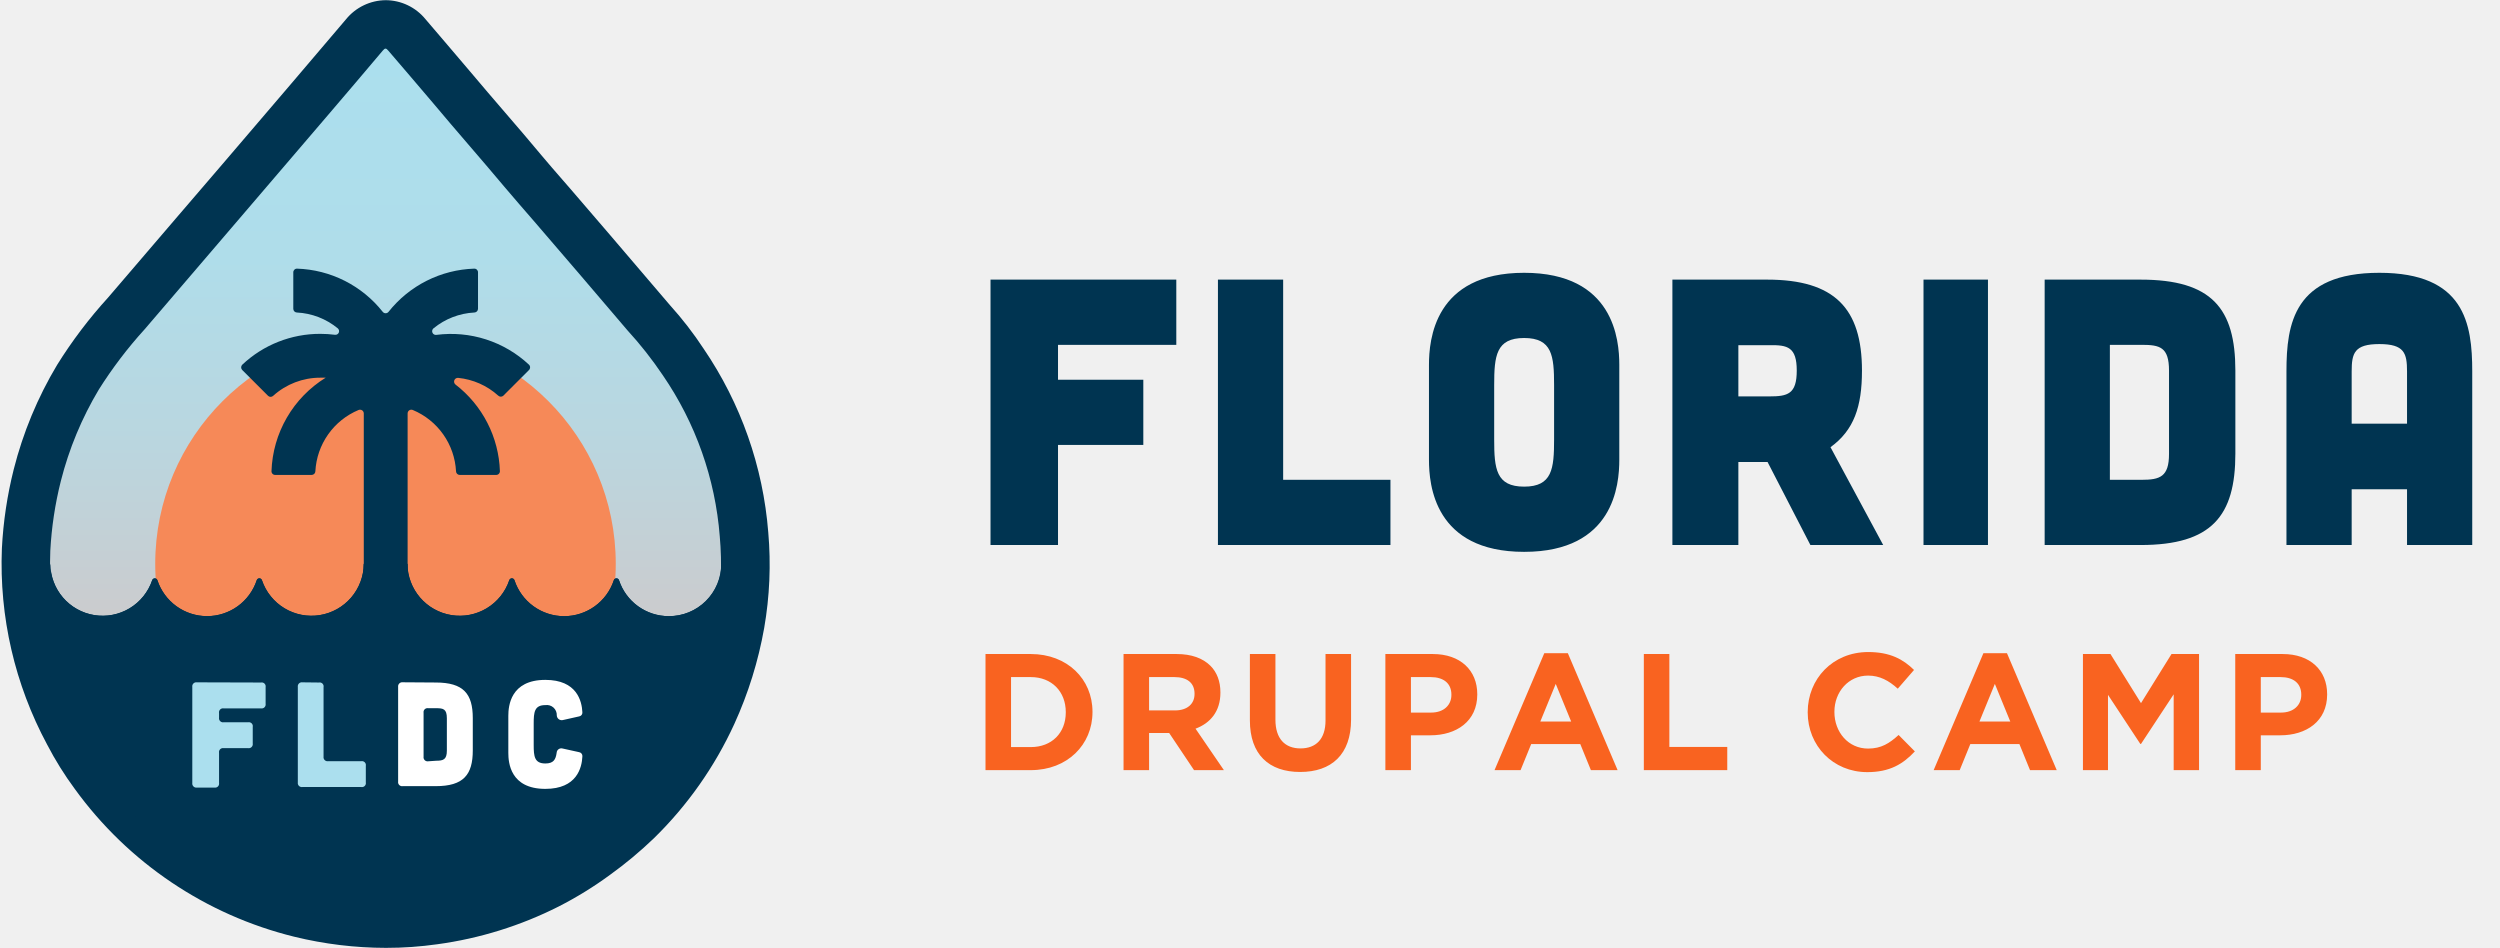
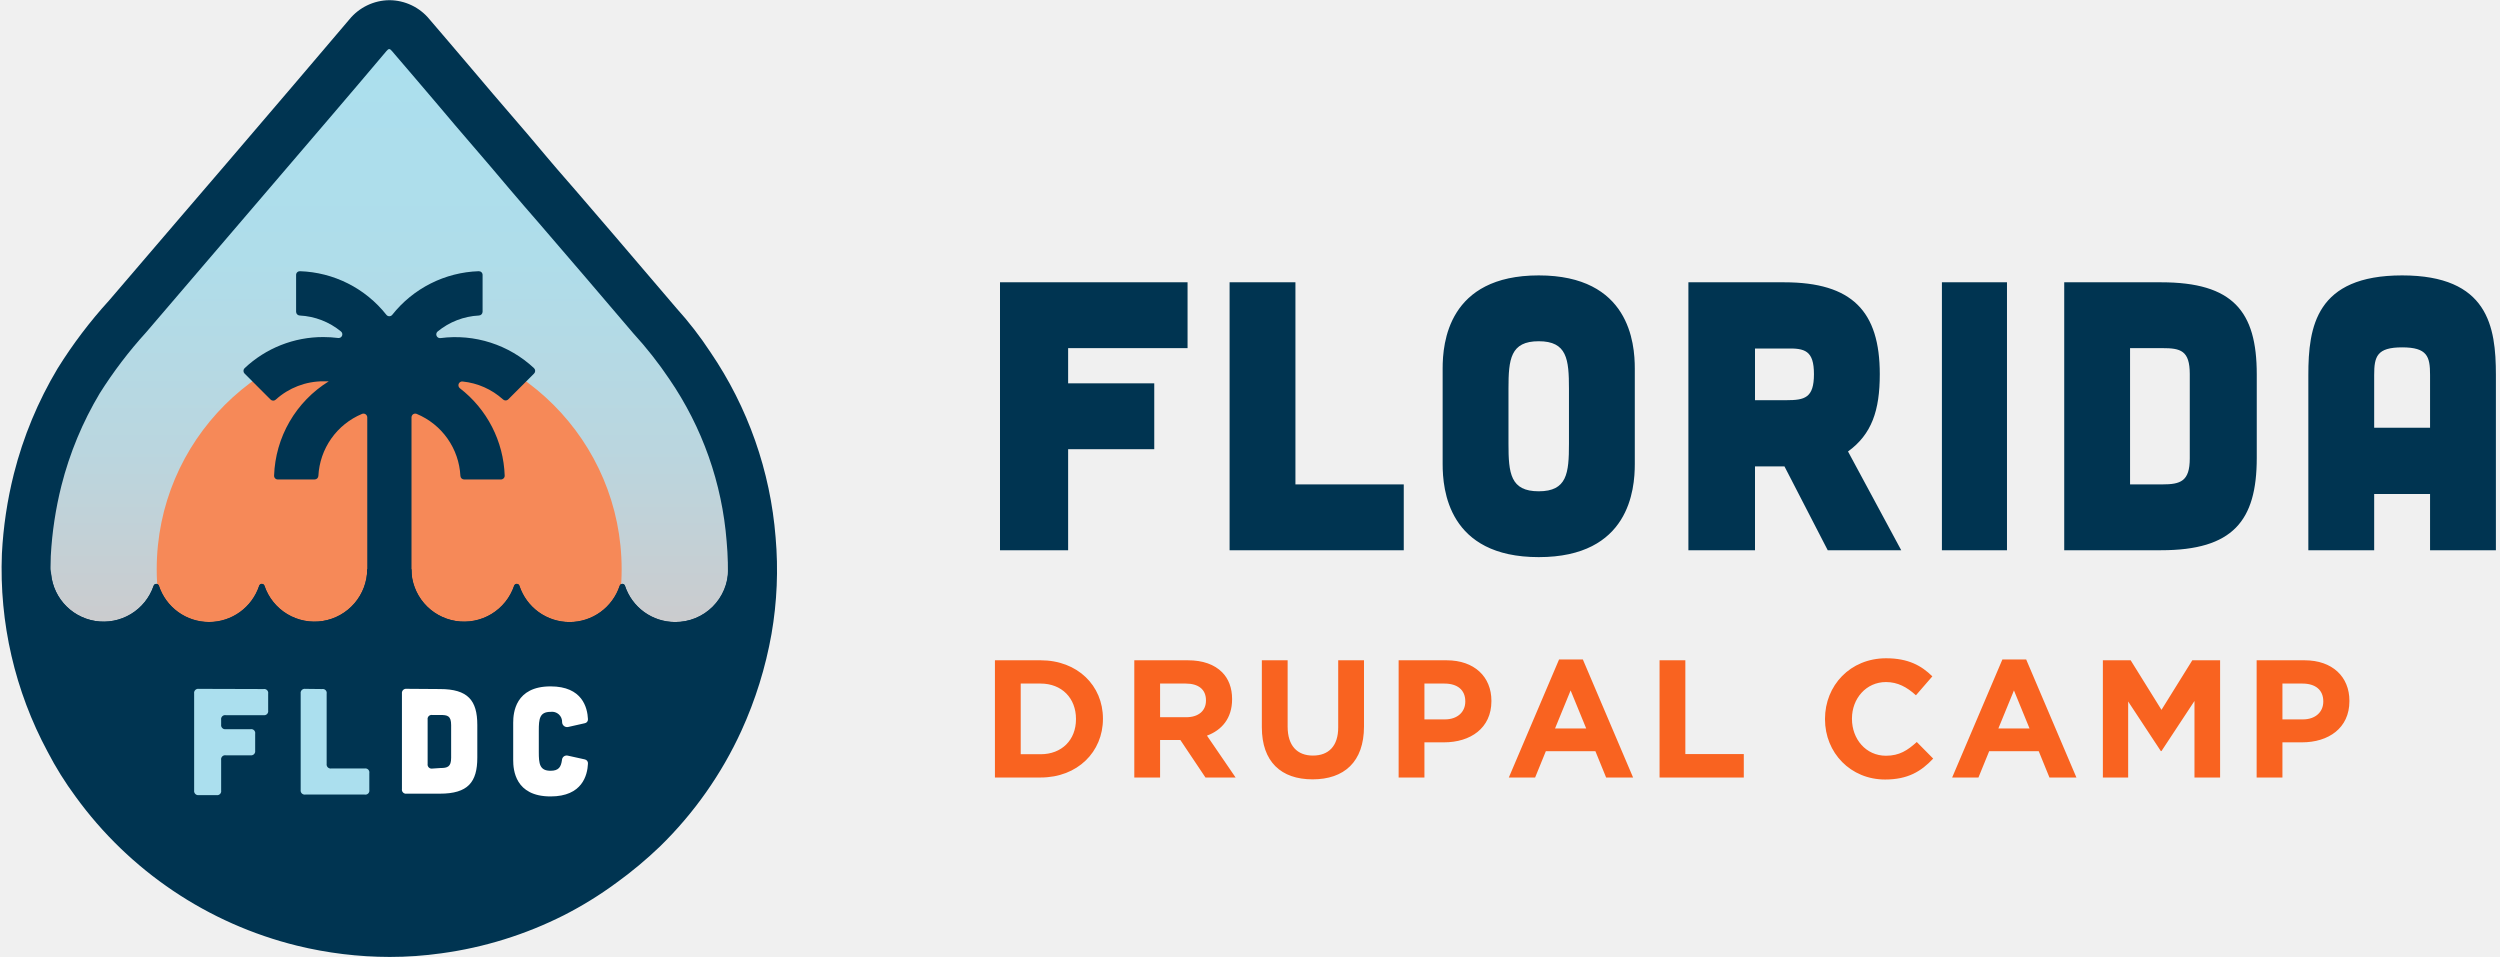
- <svg xmlns="http://www.w3.org/2000/svg" width="211" height="80" viewBox="0 0 211 80" fill="none">
-   <path d="M99.28 23.6V29.104H89.296V32.048H96.496V37.552H89.296V46H83.6V23.6H99.28ZM108.298 23.6V40.496H117.354V46H102.794V23.6H108.298ZM136.669 30.8C136.669 28.688 136.221 23.024 128.637 23.024C121.053 23.024 120.605 28.688 120.605 30.8V38.8C120.605 40.912 121.053 46.576 128.637 46.576C136.221 46.576 136.669 40.912 136.669 38.8V30.8ZM131.165 37.104C131.165 39.568 131.005 41.072 128.637 41.072C126.269 41.072 126.109 39.568 126.109 37.104V32.496C126.109 30.032 126.269 28.528 128.637 28.528C131.005 28.528 131.165 30.032 131.165 32.496V37.104ZM154.494 37.744C156.478 36.304 157.15 34.32 157.15 31.28C157.15 26.032 154.846 23.6 149.15 23.6H141.15V46H146.718V38.992H149.182L152.798 46H158.942L154.494 37.744ZM149.342 29.136C150.878 29.104 151.646 29.296 151.646 31.28C151.646 33.264 150.878 33.456 149.342 33.456H146.718V29.136H149.342ZM167.784 23.6V46H162.344V23.6H167.784ZM172.569 23.6V46H180.665C186.681 46 188.665 43.536 188.665 38.288V31.28C188.665 26.032 186.681 23.6 180.665 23.6H172.569ZM178.073 40.496V29.104H180.761C182.297 29.104 183.065 29.296 183.065 31.28C183.065 31.312 183.065 38.288 183.065 38.32C183.065 40.24 182.297 40.496 180.761 40.496H178.073ZM208.657 46H203.153V41.296H198.481V46H192.977V31.344C192.977 27.312 193.617 23.024 200.817 23.024C208.017 23.024 208.657 27.312 208.657 31.344V46ZM203.153 31.344C203.153 29.808 202.929 29.04 200.817 29.04C198.705 29.04 198.481 29.808 198.481 31.344V35.76H203.153V31.344Z" fill="#003451" />
-   <path d="M83.176 65H86.998C90.078 65 92.206 62.858 92.206 60.1V60.072C92.206 57.314 90.078 55.2 86.998 55.2H83.176V65ZM85.332 63.054V57.146H86.998C88.762 57.146 89.952 58.364 89.952 60.1V60.128C89.952 61.864 88.762 63.054 86.998 63.054H85.332ZM94.827 65H96.983V61.864H98.649H98.677L100.777 65H103.297L100.903 61.5C102.149 61.038 103.003 60.044 103.003 58.462V58.434C103.003 57.51 102.709 56.74 102.163 56.194C101.519 55.55 100.553 55.2 99.307 55.2H94.827V65ZM96.983 59.96V57.146H99.125C100.175 57.146 100.819 57.622 100.819 58.546V58.574C100.819 59.4 100.217 59.96 99.167 59.96H96.983ZM109.732 65.154C112.364 65.154 114.03 63.698 114.03 60.73V55.2H111.874V60.814C111.874 62.368 111.076 63.166 109.76 63.166C108.444 63.166 107.646 62.34 107.646 60.744V55.2H105.49V60.8C105.49 63.684 107.1 65.154 109.732 65.154ZM116.926 65H119.082V62.06H120.72C122.918 62.06 124.682 60.884 124.682 58.616V58.588C124.682 56.586 123.268 55.2 120.93 55.2H116.926V65ZM119.082 60.142V57.146H120.748C121.826 57.146 122.498 57.664 122.498 58.63V58.658C122.498 59.498 121.868 60.142 120.79 60.142H119.082ZM126.138 65H128.336L129.232 62.802H133.376L134.272 65H136.526L132.326 55.13H130.338L126.138 65ZM130.002 60.898L131.304 57.72L132.606 60.898H130.002ZM138.739 65H145.781V63.04H140.895V55.2H138.739V65ZM157.596 65.168C159.486 65.168 160.606 64.496 161.614 63.418L160.242 62.032C159.472 62.732 158.786 63.18 157.666 63.18C155.986 63.18 154.824 61.78 154.824 60.1V60.072C154.824 58.392 156.014 57.02 157.666 57.02C158.646 57.02 159.416 57.44 160.172 58.126L161.544 56.544C160.634 55.648 159.528 55.032 157.68 55.032C154.67 55.032 152.57 57.314 152.57 60.1V60.128C152.57 62.942 154.712 65.168 157.596 65.168ZM163.2 65H165.398L166.294 62.802H170.438L171.334 65H173.588L169.388 55.13H167.4L163.2 65ZM167.064 60.898L168.366 57.72L169.668 60.898H167.064ZM175.8 65H177.914V58.644L180.644 62.788H180.7L183.458 58.602V65H185.6V55.2H183.276L180.7 59.344L178.124 55.2H175.8V65ZM188.655 65H190.811V62.06H192.449C194.647 62.06 196.411 60.884 196.411 58.616V58.588C196.411 56.586 194.997 55.2 192.659 55.2H188.655V65ZM190.811 60.142V57.146H192.477C193.555 57.146 194.227 57.664 194.227 58.63V58.658C194.227 59.498 193.597 60.142 192.519 60.142H190.811Z" fill="#F96320" />
-   <g clip-path="url(#clip0_201:90)">
-     <path d="M60.748 45.268C60.368 40.4 58.715 35.717 55.954 31.689C55.051 30.345 54.048 29.07 52.954 27.876C50.325 24.798 47.704 21.712 45.055 18.649C44.227 17.688 43.383 16.735 42.571 15.766C40.586 13.395 38.543 11.079 36.559 8.707C35.309 7.219 34.028 5.75 32.766 4.266C32.594 4.059 32.496 4.039 32.309 4.266C30.772 6.089 29.23 7.904 27.683 9.711L20.206 18.45C17.54 21.575 14.873 24.69 12.206 27.794C10.772 29.371 9.48 31.07 8.343 32.873C6.904 35.279 5.823 37.882 5.135 40.6C4.649 42.531 4.351 44.505 4.245 46.494C4.056 51.518 5.215 56.5 7.6 60.925C8.192 62.069 8.876 63.163 9.647 64.195C13.586 69.639 19.335 73.502 25.865 75.089C32.395 76.676 39.276 75.884 45.274 72.855C46.604 72.18 47.875 71.396 49.075 70.511C50.214 69.693 51.293 68.797 52.306 67.828C54.784 65.416 56.796 62.567 58.24 59.425C59.278 57.153 60.023 54.759 60.459 52.299C60.862 49.978 60.959 47.614 60.748 45.268Z" fill="#003451" />
-     <path d="M32.578 80C29.968 79.996 27.367 79.68 24.832 79.059C17.384 77.224 10.826 72.811 6.323 66.601C5.444 65.412 4.66 64.156 3.979 62.843C1.249 57.768 -0.071 52.054 0.159 46.295C0.274 44.041 0.608 41.804 1.159 39.615C1.943 36.514 3.176 33.544 4.819 30.799C6.076 28.78 7.515 26.88 9.116 25.122L15.038 18.208L18.726 13.911L24.586 7.055C26.127 5.253 27.665 3.446 29.199 1.633C29.605 1.132 30.117 0.727 30.698 0.448C31.279 0.168 31.914 0.021 32.559 0.016C33.199 0.019 33.831 0.164 34.408 0.439C34.986 0.715 35.497 1.114 35.903 1.61C36.423 2.227 36.951 2.844 37.485 3.461C38.227 4.328 38.969 5.192 39.703 6.067C40.664 7.211 41.657 8.368 42.622 9.489C43.637 10.661 44.692 11.899 45.719 13.13C46.282 13.802 46.86 14.466 47.438 15.13L48.161 15.962C50.345 18.489 52.544 21.067 54.669 23.56L56.54 25.751C57.586 26.907 58.541 28.143 59.396 29.447C62.526 34.045 64.403 39.379 64.841 44.924C65.077 47.619 64.961 50.334 64.498 52.999C64.003 55.798 63.155 58.523 61.974 61.109C60.322 64.713 58.021 67.983 55.185 70.754C54.034 71.86 52.807 72.883 51.513 73.816C50.133 74.832 48.672 75.733 47.145 76.512C43.934 78.134 40.475 79.21 36.91 79.695C35.475 79.899 34.028 80 32.578 80ZM32.551 10.321L30.801 12.372L24.941 19.228L21.253 23.525C19.277 25.832 17.3 28.14 15.323 30.447C14.049 31.844 12.898 33.349 11.882 34.943C10.642 37.01 9.712 39.248 9.12 41.584C8.693 43.258 8.432 44.969 8.339 46.694C8.183 50.949 9.163 55.17 11.179 58.921L11.273 59.101C11.766 60.042 12.334 60.942 12.972 61.792C16.331 66.416 21.214 69.704 26.762 71.078C32.353 72.457 38.254 71.792 43.399 69.203C44.53 68.628 45.612 67.962 46.634 67.21C47.615 66.506 48.547 65.734 49.423 64.902C51.549 62.837 53.271 60.394 54.501 57.698C55.397 55.74 56.039 53.675 56.411 51.553C56.754 49.59 56.835 47.589 56.654 45.604C56.342 41.44 54.929 37.433 52.56 33.994L52.466 33.849C51.82 32.885 51.101 31.971 50.317 31.115L48.415 28.888C46.298 26.408 44.118 23.841 41.946 21.337L41.239 20.521C40.626 19.817 40.016 19.114 39.418 18.403C38.422 17.231 37.387 16.009 36.387 14.845C35.387 13.681 34.399 12.528 33.41 11.348L32.551 10.321Z" fill="#003451" />
-     <path d="M60.748 45.268C60.368 40.4 58.715 35.717 55.954 31.689C55.051 30.345 54.048 29.07 52.954 27.876C50.325 24.798 47.704 21.712 45.055 18.649C44.227 17.688 43.383 16.735 42.571 15.766C40.586 13.395 38.543 11.079 36.559 8.707C35.309 7.219 34.028 5.75 32.766 4.266C32.594 4.059 32.496 4.039 32.309 4.266C30.772 6.089 29.23 7.904 27.683 9.711L20.206 18.45C17.54 21.575 14.873 24.69 12.206 27.794C10.772 29.371 9.48 31.07 8.343 32.873C6.904 35.279 5.823 37.882 5.135 40.6C4.649 42.531 4.351 44.505 4.245 46.494C4.056 51.518 5.215 56.5 7.6 60.925C8.192 62.069 8.876 63.163 9.647 64.195C13.586 69.639 19.335 73.502 25.865 75.089C32.395 76.676 39.276 75.884 45.274 72.855C46.604 72.18 47.875 71.396 49.075 70.511C50.214 69.693 51.293 68.797 52.306 67.828C54.784 65.416 56.796 62.567 58.24 59.425C59.278 57.153 60.023 54.759 60.459 52.299C60.862 49.978 60.959 47.614 60.748 45.268Z" fill="url(#paint0_linear_201:90)" />
-     <path d="M32.535 67.027C43.269 67.027 51.97 58.325 51.97 47.592C51.97 36.859 43.269 28.158 32.535 28.158C21.802 28.158 13.101 36.859 13.101 47.592C13.101 58.325 21.802 67.027 32.535 67.027Z" fill="#F68958" />
-     <path d="M42.469 33.408L44.645 31.232C44.675 31.203 44.7 31.167 44.716 31.128C44.732 31.09 44.741 31.048 44.741 31.006C44.741 30.963 44.732 30.922 44.716 30.883C44.7 30.844 44.675 30.808 44.645 30.779C43.609 29.81 42.371 29.082 41.02 28.647C39.67 28.212 38.239 28.081 36.832 28.263C36.765 28.273 36.696 28.262 36.636 28.229C36.577 28.197 36.529 28.146 36.501 28.084C36.472 28.022 36.465 27.953 36.48 27.887C36.495 27.82 36.531 27.76 36.582 27.716C37.561 26.91 38.773 26.441 40.039 26.376C40.121 26.373 40.198 26.339 40.254 26.281C40.311 26.223 40.343 26.145 40.344 26.064V22.986C40.345 22.944 40.337 22.902 40.321 22.863C40.305 22.825 40.281 22.79 40.251 22.761C40.221 22.731 40.186 22.709 40.147 22.693C40.107 22.678 40.066 22.672 40.024 22.673C38.626 22.719 37.255 23.069 36.007 23.698C34.758 24.328 33.661 25.222 32.793 26.318C32.764 26.355 32.727 26.385 32.684 26.406C32.641 26.427 32.594 26.438 32.547 26.438C32.499 26.438 32.453 26.427 32.41 26.406C32.367 26.385 32.33 26.355 32.301 26.318C31.434 25.221 30.338 24.327 29.09 23.698C27.841 23.068 26.471 22.719 25.074 22.673C25.032 22.672 24.99 22.678 24.951 22.693C24.912 22.709 24.877 22.731 24.847 22.761C24.817 22.79 24.793 22.825 24.777 22.863C24.761 22.902 24.753 22.944 24.754 22.986V26.064C24.753 26.145 24.785 26.223 24.841 26.281C24.897 26.339 24.974 26.373 25.054 26.376C26.319 26.439 27.53 26.908 28.508 27.712C28.56 27.755 28.596 27.814 28.611 27.88C28.627 27.945 28.62 28.014 28.593 28.076C28.565 28.137 28.518 28.188 28.459 28.221C28.4 28.253 28.332 28.265 28.265 28.255C27.857 28.203 27.446 28.177 27.035 28.177C24.586 28.17 22.227 29.103 20.445 30.783C20.386 30.842 20.353 30.922 20.353 31.006C20.353 31.089 20.386 31.169 20.445 31.228L22.625 33.408C22.682 33.464 22.759 33.495 22.839 33.495C22.92 33.495 22.997 33.464 23.054 33.408C24.146 32.42 25.567 31.874 27.039 31.877C27.191 31.877 27.34 31.877 27.488 31.877C26.135 32.713 25.009 33.87 24.211 35.246C23.413 36.622 22.967 38.174 22.914 39.764C22.912 39.806 22.919 39.847 22.934 39.886C22.949 39.925 22.972 39.961 23.001 39.991C23.03 40.021 23.065 40.045 23.104 40.061C23.143 40.077 23.184 40.085 23.226 40.084H26.304C26.386 40.083 26.463 40.051 26.522 39.994C26.58 39.938 26.614 39.861 26.617 39.779C26.675 38.661 27.048 37.581 27.693 36.666C28.337 35.75 29.228 35.035 30.262 34.603C30.309 34.583 30.361 34.574 30.413 34.579C30.465 34.583 30.515 34.6 30.558 34.628C30.602 34.656 30.638 34.695 30.663 34.74C30.689 34.786 30.702 34.837 30.703 34.889V54.522C30.703 54.563 30.711 54.604 30.727 54.641C30.743 54.679 30.766 54.713 30.795 54.742C30.824 54.771 30.858 54.793 30.896 54.809C30.934 54.824 30.975 54.831 31.016 54.831H34.09C34.131 54.831 34.171 54.824 34.209 54.809C34.247 54.793 34.282 54.771 34.311 54.742C34.34 54.713 34.363 54.679 34.379 54.641C34.394 54.604 34.403 54.563 34.403 54.522V34.889C34.403 34.837 34.416 34.786 34.441 34.74C34.465 34.695 34.501 34.656 34.544 34.628C34.588 34.6 34.638 34.583 34.689 34.578C34.741 34.574 34.793 34.583 34.84 34.603C35.874 35.034 36.766 35.749 37.411 36.665C38.057 37.581 38.43 38.66 38.489 39.779C38.491 39.86 38.524 39.937 38.581 39.994C38.639 40.051 38.716 40.083 38.797 40.084H41.876C41.918 40.085 41.959 40.077 41.998 40.061C42.037 40.045 42.072 40.021 42.102 39.991C42.131 39.961 42.155 39.926 42.17 39.887C42.186 39.848 42.193 39.806 42.192 39.764C42.145 38.343 41.783 36.951 41.134 35.687C40.485 34.422 39.565 33.317 38.438 32.451C38.386 32.408 38.349 32.349 38.333 32.284C38.317 32.218 38.322 32.149 38.347 32.087C38.373 32.024 38.418 31.972 38.476 31.937C38.534 31.902 38.601 31.886 38.668 31.892C39.925 32.018 41.109 32.542 42.047 33.388C42.103 33.443 42.177 33.475 42.255 33.479C42.333 33.483 42.409 33.457 42.469 33.408Z" fill="#003451" />
-     <path d="M56.439 52.003C55.511 52.002 54.607 51.71 53.855 51.166C53.103 50.623 52.542 49.856 52.251 48.975C52.237 48.928 52.208 48.886 52.168 48.856C52.128 48.827 52.08 48.811 52.03 48.811C51.981 48.811 51.933 48.827 51.893 48.856C51.853 48.886 51.824 48.928 51.81 48.975C51.518 49.857 50.957 50.624 50.204 51.168C49.452 51.712 48.547 52.005 47.618 52.005C46.689 52.005 45.785 51.712 45.032 51.168C44.279 50.624 43.718 49.857 43.426 48.975C43.412 48.928 43.383 48.886 43.343 48.856C43.303 48.827 43.255 48.811 43.206 48.811C43.156 48.811 43.108 48.827 43.068 48.856C43.028 48.886 42.999 48.928 42.985 48.975C42.65 49.963 41.976 50.8 41.082 51.338C40.189 51.876 39.133 52.08 38.104 51.914C37.074 51.749 36.136 51.224 35.456 50.433C34.777 49.641 34.399 48.635 34.391 47.592H30.707C30.698 48.635 30.321 49.641 29.641 50.433C28.962 51.224 28.024 51.749 26.994 51.914C25.964 52.08 24.909 51.876 24.016 51.338C23.122 50.8 22.448 49.963 22.113 48.975C22.099 48.928 22.069 48.886 22.03 48.856C21.99 48.827 21.942 48.811 21.892 48.811C21.843 48.811 21.794 48.827 21.755 48.856C21.715 48.886 21.686 48.928 21.671 48.975C21.38 49.857 20.818 50.624 20.066 51.168C19.313 51.712 18.408 52.005 17.48 52.005C16.551 52.005 15.646 51.712 14.894 51.168C14.141 50.624 13.579 49.857 13.288 48.975C13.274 48.928 13.245 48.886 13.205 48.856C13.165 48.827 13.117 48.811 13.068 48.811C13.018 48.811 12.97 48.827 12.93 48.856C12.89 48.886 12.861 48.928 12.847 48.975C12.511 49.963 11.837 50.8 10.944 51.338C10.05 51.876 8.995 52.08 7.965 51.914C6.936 51.749 5.998 51.224 5.318 50.433C4.639 49.641 4.261 48.635 4.253 47.592C4.253 55.103 7.236 62.307 12.548 67.619C17.859 72.93 25.063 75.914 32.574 75.914C40.086 75.914 47.289 72.93 52.601 67.619C57.912 62.307 60.896 55.103 60.896 47.592C60.896 48.175 60.78 48.753 60.556 49.291C60.331 49.829 60.002 50.317 59.588 50.727C59.173 51.138 58.681 51.462 58.141 51.68C57.6 51.899 57.022 52.009 56.439 52.003Z" fill="#003451" />
-     <path d="M56.435 52.003C55.506 52.003 54.602 51.711 53.849 51.167C53.096 50.624 52.534 49.857 52.243 48.975C52.229 48.928 52.2 48.886 52.16 48.856C52.12 48.827 52.072 48.811 52.023 48.811C51.973 48.811 51.925 48.827 51.885 48.856C51.845 48.886 51.816 48.928 51.802 48.975C51.511 49.857 50.949 50.624 50.196 51.168C49.444 51.712 48.539 52.005 47.61 52.005C46.682 52.005 45.777 51.712 45.024 51.168C44.272 50.624 43.71 49.857 43.419 48.975C43.404 48.928 43.375 48.886 43.335 48.856C43.296 48.827 43.247 48.811 43.198 48.811C43.148 48.811 43.1 48.827 43.06 48.856C43.021 48.886 42.991 48.928 42.977 48.975C42.642 49.963 41.968 50.8 41.074 51.338C40.181 51.876 39.126 52.08 38.096 51.914C37.066 51.749 36.128 51.224 35.449 50.433C34.769 49.641 34.392 48.635 34.383 47.592H30.699C30.691 48.635 30.313 49.641 29.634 50.433C28.954 51.224 28.016 51.749 26.986 51.914C25.957 52.08 24.901 51.876 24.008 51.338C23.114 50.8 22.44 49.963 22.105 48.975C22.091 48.928 22.062 48.886 22.022 48.856C21.982 48.827 21.934 48.811 21.884 48.811C21.835 48.811 21.787 48.827 21.747 48.856C21.707 48.886 21.678 48.928 21.664 48.975C21.372 49.855 20.809 50.621 20.058 51.164C19.305 51.707 18.401 51.999 17.474 51.999C16.546 51.999 15.643 51.707 14.89 51.164C14.138 50.621 13.576 49.855 13.284 48.975C13.269 48.928 13.239 48.887 13.199 48.858C13.159 48.829 13.111 48.814 13.062 48.814C13.012 48.814 12.964 48.829 12.924 48.858C12.884 48.887 12.854 48.928 12.839 48.975C12.504 49.963 11.83 50.8 10.936 51.338C10.043 51.876 8.987 52.08 7.958 51.914C6.928 51.749 5.99 51.224 5.31 50.433C4.631 49.641 4.253 48.635 4.245 47.592C0.338 63.218 16.921 77.773 32.559 77.773C48.196 77.773 64.724 63.237 60.869 47.592C60.869 48.173 60.754 48.749 60.531 49.285C60.308 49.822 59.981 50.309 59.569 50.719C59.157 51.129 58.668 51.453 58.13 51.674C57.592 51.894 57.016 52.006 56.435 52.003Z" fill="#003451" />
-     <path d="M22.027 57.605C22.081 57.594 22.136 57.596 22.188 57.612C22.241 57.628 22.288 57.657 22.327 57.695C22.365 57.734 22.394 57.782 22.41 57.834C22.425 57.886 22.428 57.941 22.418 57.995V59.398C22.427 59.451 22.424 59.506 22.408 59.558C22.392 59.61 22.363 59.657 22.325 59.695C22.286 59.734 22.239 59.762 22.187 59.778C22.135 59.794 22.08 59.798 22.027 59.788H18.878C18.825 59.779 18.77 59.782 18.718 59.798C18.666 59.814 18.619 59.843 18.581 59.881C18.542 59.92 18.514 59.967 18.497 60.019C18.481 60.07 18.478 60.125 18.488 60.179V60.569C18.479 60.623 18.483 60.677 18.499 60.729C18.516 60.78 18.544 60.827 18.583 60.865C18.621 60.903 18.668 60.932 18.719 60.948C18.77 60.965 18.825 60.969 18.878 60.96H20.941C20.994 60.949 21.05 60.952 21.102 60.968C21.154 60.984 21.202 61.012 21.241 61.051C21.279 61.09 21.308 61.137 21.324 61.19C21.34 61.242 21.342 61.297 21.331 61.351V62.753C21.34 62.806 21.336 62.861 21.32 62.913C21.303 62.964 21.275 63.011 21.236 63.049C21.198 63.087 21.152 63.115 21.1 63.132C21.049 63.149 20.994 63.153 20.941 63.144H18.878C18.825 63.134 18.77 63.138 18.718 63.154C18.666 63.17 18.619 63.198 18.581 63.237C18.542 63.275 18.514 63.322 18.497 63.374C18.481 63.426 18.478 63.481 18.488 63.535V66.082C18.497 66.135 18.494 66.19 18.478 66.242C18.462 66.294 18.433 66.341 18.395 66.379C18.356 66.418 18.309 66.446 18.257 66.462C18.205 66.478 18.151 66.482 18.097 66.472H16.62C16.567 66.48 16.513 66.475 16.462 66.459C16.411 66.442 16.365 66.413 16.327 66.375C16.289 66.337 16.26 66.291 16.243 66.24C16.227 66.189 16.222 66.135 16.23 66.082V57.98C16.221 57.926 16.225 57.872 16.241 57.82C16.258 57.769 16.287 57.722 16.325 57.684C16.363 57.646 16.41 57.617 16.461 57.601C16.512 57.584 16.567 57.58 16.62 57.589L22.027 57.605Z" fill="#ABDFEE" />
-     <path d="M26.918 57.605C26.971 57.594 27.027 57.596 27.079 57.612C27.131 57.628 27.179 57.657 27.218 57.695C27.256 57.734 27.285 57.782 27.301 57.834C27.316 57.886 27.319 57.941 27.308 57.995V63.855C27.3 63.908 27.304 63.963 27.32 64.014C27.337 64.066 27.365 64.112 27.403 64.15C27.442 64.189 27.488 64.217 27.54 64.234C27.591 64.25 27.646 64.254 27.699 64.245H30.484C30.538 64.235 30.593 64.237 30.646 64.253C30.698 64.269 30.745 64.298 30.784 64.336C30.823 64.375 30.851 64.422 30.867 64.475C30.883 64.527 30.886 64.582 30.875 64.636V66.035C30.886 66.088 30.883 66.144 30.867 66.196C30.851 66.248 30.823 66.296 30.784 66.334C30.745 66.373 30.698 66.401 30.646 66.417C30.593 66.433 30.538 66.436 30.484 66.425H25.527C25.474 66.434 25.419 66.43 25.368 66.413C25.316 66.397 25.27 66.368 25.231 66.33C25.193 66.292 25.165 66.245 25.148 66.194C25.132 66.142 25.128 66.088 25.136 66.035V57.98C25.128 57.926 25.132 57.872 25.148 57.82C25.165 57.769 25.193 57.722 25.231 57.684C25.27 57.646 25.316 57.617 25.368 57.601C25.419 57.584 25.474 57.58 25.527 57.589L26.918 57.605Z" fill="#ABDFEE" />
-     <path d="M36.778 57.604C39.121 57.604 39.903 58.557 39.903 60.605V63.339C39.903 65.39 39.121 66.351 36.778 66.351H33.992C33.939 66.36 33.884 66.356 33.833 66.339C33.782 66.323 33.735 66.294 33.697 66.256C33.658 66.218 33.63 66.171 33.613 66.12C33.597 66.068 33.593 66.013 33.602 65.96V57.975C33.595 57.922 33.6 57.869 33.617 57.818C33.634 57.767 33.663 57.721 33.7 57.684C33.738 57.646 33.784 57.617 33.835 57.6C33.885 57.583 33.939 57.578 33.992 57.585L36.778 57.604ZM36.817 64.206C37.414 64.206 37.715 64.105 37.715 63.355V60.62C37.715 59.839 37.414 59.772 36.817 59.772H36.141C36.087 59.763 36.032 59.766 35.981 59.782C35.929 59.798 35.882 59.827 35.843 59.865C35.805 59.904 35.776 59.951 35.76 60.003C35.744 60.055 35.74 60.11 35.75 60.163V63.862C35.741 63.916 35.745 63.97 35.762 64.022C35.779 64.073 35.807 64.12 35.845 64.158C35.883 64.196 35.93 64.225 35.981 64.241C36.033 64.258 36.088 64.262 36.141 64.253L36.817 64.206Z" fill="white" />
-     <path d="M42.903 60.417C42.903 59.593 43.079 57.382 46.028 57.382C48.692 57.382 49.106 59.167 49.153 60.116C49.161 60.198 49.137 60.28 49.086 60.345C49.035 60.41 48.961 60.452 48.88 60.464L47.493 60.776C47.434 60.788 47.373 60.787 47.314 60.773C47.256 60.759 47.201 60.733 47.153 60.696C47.106 60.659 47.067 60.612 47.039 60.558C47.011 60.505 46.996 60.446 46.993 60.386C46.999 60.261 46.977 60.137 46.929 60.022C46.882 59.907 46.809 59.804 46.717 59.72C46.625 59.637 46.515 59.575 46.396 59.538C46.277 59.502 46.151 59.493 46.028 59.511C45.106 59.511 45.044 60.1 45.044 61.073V62.874C45.044 63.835 45.106 64.437 46.028 64.437C46.716 64.437 46.903 64.109 46.981 63.534C46.984 63.476 46.999 63.42 47.026 63.368C47.053 63.317 47.091 63.272 47.137 63.238C47.184 63.203 47.237 63.179 47.294 63.167C47.351 63.156 47.409 63.157 47.466 63.171L48.88 63.483C48.964 63.497 49.039 63.542 49.09 63.61C49.141 63.678 49.163 63.763 49.153 63.847C49.106 64.796 48.692 66.581 46.028 66.581C43.067 66.581 42.903 64.37 42.903 63.542V60.417Z" fill="white" />
+ <svg xmlns="http://www.w3.org/2000/svg" width="209px" height="80px" viewBox="0 0 209 80" version="1.1">
+   <defs>
+     <linearGradient x1="49.99%" y1="0.286%" x2="49.99%" y2="100.9%" id="linearGradient-1">
+       <stop stop-color="#ABDFEE" offset="0%" />
+       <stop stop-color="#AFDDEA" offset="24%" />
+       <stop stop-color="#BAD6DF" offset="46%" />
+       <stop stop-color="#CCCBCD" offset="67%" />
+       <stop stop-color="#E6BBB3" offset="88%" />
+       <stop stop-color="#F9AFA0" offset="100%" />
+     </linearGradient>
+   </defs>
+   <g id="Page-1" stroke="none" stroke-width="1" fill="none" fill-rule="evenodd">
+     <g id="fldc22-logo" transform="translate(0.133056, 0.015686)" fill-rule="nonzero">
+       <path d="M99.147,23.584 L99.147,29.088 L89.163,29.088 L89.163,32.032 L96.363,32.032 L96.363,37.536 L89.163,37.536 L89.163,45.984 L83.467,45.984 L83.467,23.584 L99.147,23.584 Z M108.165,23.584 L108.165,40.48 L117.221,40.48 L117.221,45.984 L102.661,45.984 L102.661,23.584 L108.165,23.584 Z M136.536,30.784 C136.536,28.672 136.088,23.008 128.504,23.008 C120.92,23.008 120.472,28.672 120.472,30.784 L120.472,38.784 C120.472,40.896 120.92,46.56 128.504,46.56 C136.088,46.56 136.536,40.896 136.536,38.784 L136.536,30.784 Z M131.032,37.088 C131.032,39.552 130.872,41.056 128.504,41.056 C126.136,41.056 125.976,39.552 125.976,37.088 L125.976,32.48 C125.976,30.016 126.136,28.512 128.504,28.512 C130.872,28.512 131.032,30.016 131.032,32.48 L131.032,37.088 Z M154.361,37.728 C156.345,36.288 157.017,34.304 157.017,31.264 C157.017,26.016 154.713,23.584 149.017,23.584 L141.017,23.584 L141.017,45.984 L146.585,45.984 L146.585,38.976 L149.049,38.976 L152.665,45.984 L158.809,45.984 L154.361,37.728 Z M149.209,29.12 C150.745,29.088 151.513,29.28 151.513,31.264 C151.513,33.248 150.745,33.44 149.209,33.44 L146.585,33.44 L146.585,29.12 L149.209,29.12 Z M167.651,23.584 L167.651,45.984 L162.211,45.984 L162.211,23.584 L167.651,23.584 Z M172.436,23.584 L172.436,45.984 L180.532,45.984 C186.548,45.984 188.532,43.52 188.532,38.272 L188.532,31.264 C188.532,26.016 186.548,23.584 180.532,23.584 L172.436,23.584 Z M177.94,40.48 L177.94,29.088 L180.628,29.088 C182.164,29.088 182.932,29.28 182.932,31.264 C182.932,31.296 182.932,38.272 182.932,38.304 C182.932,40.224 182.164,40.48 180.628,40.48 L177.94,40.48 Z M208.524,45.984 L203.02,45.984 L203.02,41.28 L198.348,41.28 L198.348,45.984 L192.844,45.984 L192.844,31.328 C192.844,27.296 193.484,23.008 200.684,23.008 C207.884,23.008 208.524,27.296 208.524,31.328 L208.524,45.984 Z M203.02,31.328 C203.02,29.792 202.796,29.024 200.684,29.024 C198.572,29.024 198.348,29.792 198.348,31.328 L198.348,35.744 L203.02,35.744 L203.02,31.328 Z" id="Shape" fill="#003451" />
+       <path d="M83.043,64.984 L86.865,64.984 C89.945,64.984 92.073,62.842 92.073,60.084 L92.073,60.056 C92.073,57.298 89.945,55.184 86.865,55.184 L83.043,55.184 L83.043,64.984 Z M85.199,63.038 L85.199,57.13 L86.865,57.13 C88.629,57.13 89.819,58.348 89.819,60.084 L89.819,60.112 C89.819,61.848 88.629,63.038 86.865,63.038 L85.199,63.038 Z M94.694,64.984 L96.85,64.984 L96.85,61.848 L98.516,61.848 L98.544,61.848 L100.644,64.984 L103.164,64.984 L100.77,61.484 C102.016,61.022 102.87,60.028 102.87,58.446 L102.87,58.418 C102.87,57.494 102.576,56.724 102.03,56.178 C101.386,55.534 100.42,55.184 99.174,55.184 L94.694,55.184 L94.694,64.984 Z M96.85,59.944 L96.85,57.13 L98.992,57.13 C100.042,57.13 100.686,57.606 100.686,58.53 L100.686,58.558 C100.686,59.384 100.084,59.944 99.034,59.944 L96.85,59.944 Z M109.599,65.138 C112.231,65.138 113.897,63.682 113.897,60.714 L113.897,55.184 L111.741,55.184 L111.741,60.798 C111.741,62.352 110.943,63.15 109.627,63.15 C108.311,63.15 107.513,62.324 107.513,60.728 L107.513,55.184 L105.357,55.184 L105.357,60.784 C105.357,63.668 106.967,65.138 109.599,65.138 Z M116.793,64.984 L118.949,64.984 L118.949,62.044 L120.587,62.044 C122.785,62.044 124.549,60.868 124.549,58.6 L124.549,58.572 C124.549,56.57 123.135,55.184 120.797,55.184 L116.793,55.184 L116.793,64.984 Z M118.949,60.126 L118.949,57.13 L120.615,57.13 C121.693,57.13 122.365,57.648 122.365,58.614 L122.365,58.642 C122.365,59.482 121.735,60.126 120.657,60.126 L118.949,60.126 Z M126.005,64.984 L128.203,64.984 L129.099,62.786 L133.243,62.786 L134.139,64.984 L136.393,64.984 L132.193,55.114 L130.205,55.114 L126.005,64.984 Z M129.869,60.882 L131.171,57.704 L132.473,60.882 L129.869,60.882 Z M138.606,64.984 L145.648,64.984 L145.648,63.024 L140.762,63.024 L140.762,55.184 L138.606,55.184 L138.606,64.984 Z M157.463,65.152 C159.353,65.152 160.473,64.48 161.481,63.402 L160.109,62.016 C159.339,62.716 158.653,63.164 157.533,63.164 C155.853,63.164 154.691,61.764 154.691,60.084 L154.691,60.056 C154.691,58.376 155.881,57.004 157.533,57.004 C158.513,57.004 159.283,57.424 160.039,58.11 L161.411,56.528 C160.501,55.632 159.395,55.016 157.547,55.016 C154.537,55.016 152.437,57.298 152.437,60.084 L152.437,60.112 C152.437,62.926 154.579,65.152 157.463,65.152 Z M163.067,64.984 L165.265,64.984 L166.161,62.786 L170.305,62.786 L171.201,64.984 L173.455,64.984 L169.255,55.114 L167.267,55.114 L163.067,64.984 Z M166.931,60.882 L168.233,57.704 L169.535,60.882 L166.931,60.882 Z M175.667,64.984 L177.781,64.984 L177.781,58.628 L180.511,62.772 L180.567,62.772 L183.325,58.586 L183.325,64.984 L185.467,64.984 L185.467,55.184 L183.143,55.184 L180.567,59.328 L177.991,55.184 L175.667,55.184 L175.667,64.984 Z M188.522,64.984 L190.678,64.984 L190.678,62.044 L192.316,62.044 C194.514,62.044 196.278,60.868 196.278,58.6 L196.278,58.572 C196.278,56.57 194.864,55.184 192.526,55.184 L188.522,55.184 L188.522,64.984 Z M190.678,60.126 L190.678,57.13 L192.344,57.13 C193.422,57.13 194.094,57.648 194.094,58.614 L194.094,58.642 C194.094,59.482 193.464,60.126 192.386,60.126 L190.678,60.126 Z" id="Shape" fill="#F96320" />
+       <g id="Group">
+         <path d="M60.615,45.252 C60.235,40.384 58.582,35.701 55.821,31.673 C54.918,30.329 53.915,29.055 52.821,27.861 C50.192,24.782 47.571,21.696 44.922,18.634 C44.094,17.673 43.25,16.719 42.438,15.751 C40.453,13.379 38.41,11.063 36.426,8.692 C35.176,7.203 33.894,5.735 32.633,4.25 C32.461,4.043 32.363,4.024 32.176,4.25 C30.639,6.073 29.097,7.888 27.55,9.696 L20.073,18.434 C17.407,21.56 14.74,24.674 12.073,27.779 C10.639,29.355 9.347,31.055 8.21,32.857 C6.771,35.263 5.69,37.866 5.002,40.584 C4.516,42.516 4.218,44.49 4.112,46.479 C3.923,51.502 5.082,56.484 7.467,60.909 L7.467,60.909 C8.059,62.054 8.743,63.147 9.514,64.179 C13.453,69.623 19.202,73.486 25.732,75.073 C32.261,76.661 39.143,75.869 45.141,72.839 C46.471,72.164 47.742,71.38 48.942,70.496 C50.08,69.678 51.16,68.781 52.173,67.812 C54.651,65.4 56.663,62.551 58.107,59.409 C59.145,57.137 59.89,54.743 60.325,52.284 C60.729,49.963 60.826,47.599 60.615,45.252 Z" id="Path" fill="#003451" />
+         <path d="M32.445,79.984 C29.835,79.98 27.234,79.664 24.699,79.043 C17.251,77.208 10.693,72.795 6.19,66.585 C5.311,65.397 4.527,64.14 3.846,62.827 C1.115,57.752 -0.204,52.038 0.026,46.28 C0.14,44.026 0.475,41.788 1.026,39.6 C1.81,36.498 3.043,33.528 4.686,30.783 C5.943,28.764 7.381,26.864 8.983,25.107 L14.905,18.192 L18.593,13.895 L24.453,7.039 C25.994,5.237 27.532,3.43 29.066,1.617 C29.472,1.116 29.984,0.712 30.565,0.432 C31.145,0.152 31.781,0.005 32.426,-2.31065167e-15 L32.426,-2.31065167e-15 C33.066,0.004 33.697,0.148 34.275,0.424 C34.853,0.699 35.364,1.099 35.769,1.594 C36.29,2.211 36.818,2.828 37.352,3.445 C38.094,4.313 38.836,5.176 39.57,6.051 C40.531,7.196 41.524,8.352 42.489,9.473 C43.504,10.645 44.559,11.883 45.586,13.114 C46.149,13.786 46.727,14.45 47.305,15.114 L48.028,15.946 C50.212,18.474 52.411,21.052 54.536,23.544 L56.407,25.736 C57.453,26.892 58.408,28.127 59.263,29.431 C62.393,34.029 64.27,39.364 64.708,44.908 C64.944,47.604 64.828,50.318 64.365,52.983 C63.87,55.782 63.022,58.507 61.841,61.093 C60.189,64.697 57.888,67.967 55.052,70.738 C53.901,71.844 52.674,72.867 51.38,73.8 C49.999,74.816 48.539,75.717 47.012,76.496 C43.801,78.118 40.342,79.194 36.777,79.68 C35.342,79.883 33.895,79.984 32.445,79.984 Z M32.418,10.305 L30.668,12.356 L24.808,19.212 L21.12,23.509 C19.144,25.816 17.167,28.124 15.19,30.431 C13.916,31.828 12.765,33.333 11.749,34.927 C10.509,36.995 9.579,39.232 8.987,41.568 C8.56,43.242 8.299,44.953 8.206,46.678 C8.05,50.934 9.03,55.154 11.046,58.905 L11.139,59.085 C11.633,60.026 12.201,60.926 12.839,61.776 C16.197,66.4 21.081,69.689 26.628,71.062 C32.22,72.441 38.121,71.776 43.266,69.187 C44.397,68.613 45.479,67.946 46.5,67.195 C47.482,66.49 48.414,65.719 49.29,64.886 C51.416,62.822 53.138,60.379 54.368,57.683 C55.264,55.724 55.906,53.659 56.278,51.538 C56.62,49.574 56.702,47.573 56.521,45.588 C56.209,41.424 54.796,37.417 52.427,33.978 L52.333,33.834 C51.687,32.869 50.968,31.955 50.184,31.099 L48.282,28.873 C46.165,26.392 43.985,23.825 41.813,21.321 L41.106,20.505 C40.492,19.802 39.883,19.099 39.285,18.388 C38.289,17.216 37.254,15.993 36.254,14.829 C35.254,13.665 34.266,12.512 33.277,11.333 L32.418,10.305 Z" id="Shape" fill="#003451" />
+         <path d="M60.615,45.252 C60.235,40.384 58.582,35.701 55.821,31.673 C54.918,30.329 53.915,29.055 52.821,27.861 C50.192,24.782 47.571,21.696 44.922,18.634 C44.094,17.673 43.25,16.719 42.438,15.751 C40.453,13.379 38.41,11.063 36.426,8.692 C35.176,7.203 33.894,5.735 32.633,4.25 C32.461,4.043 32.363,4.024 32.176,4.25 C30.639,6.073 29.097,7.888 27.55,9.696 L20.073,18.434 C17.407,21.56 14.74,24.674 12.073,27.779 C10.639,29.355 9.347,31.055 8.21,32.857 C6.771,35.263 5.69,37.866 5.002,40.584 C4.516,42.516 4.218,44.49 4.112,46.479 C3.923,51.502 5.082,56.484 7.467,60.909 L7.467,60.909 C8.059,62.054 8.743,63.147 9.514,64.179 C13.453,69.623 19.202,73.486 25.732,75.073 C32.261,76.661 39.143,75.869 45.141,72.839 C46.471,72.164 47.742,71.38 48.942,70.496 C50.08,69.678 51.16,68.781 52.173,67.812 C54.651,65.4 56.663,62.551 58.107,59.409 C59.145,57.137 59.89,54.743 60.325,52.284 C60.729,49.963 60.826,47.599 60.615,45.252 Z" id="Path" fill="url(#linearGradient-1)" />
+         <path d="M32.402,67.011 C43.136,67.011 51.837,58.31 51.837,47.577 C51.837,36.843 43.136,28.142 32.402,28.142 C21.669,28.142 12.968,36.843 12.968,47.577 C12.968,58.31 21.669,67.011 32.402,67.011 Z" id="Path" fill="#F68958" />
+         <path d="M42.336,33.392 L44.512,31.216 C44.542,31.187 44.566,31.152 44.583,31.113 C44.599,31.074 44.608,31.032 44.608,30.99 C44.608,30.948 44.599,30.906 44.583,30.867 C44.566,30.828 44.542,30.793 44.512,30.763 C43.476,29.794 42.238,29.066 40.887,28.631 C39.537,28.196 38.106,28.065 36.699,28.248 C36.632,28.258 36.563,28.246 36.503,28.214 C36.444,28.181 36.396,28.13 36.368,28.069 C36.339,28.007 36.332,27.937 36.347,27.871 C36.361,27.804 36.397,27.745 36.449,27.701 C37.428,26.895 38.64,26.425 39.906,26.361 C39.988,26.358 40.065,26.324 40.121,26.265 C40.178,26.207 40.21,26.129 40.211,26.048 L40.211,22.97 C40.212,22.928 40.204,22.887 40.188,22.848 C40.172,22.809 40.148,22.774 40.118,22.745 C40.088,22.716 40.053,22.693 40.013,22.678 C39.974,22.663 39.933,22.656 39.891,22.657 C38.493,22.703 37.122,23.053 35.874,23.683 C34.625,24.312 33.528,25.206 32.66,26.302 C32.631,26.339 32.593,26.37 32.551,26.39 C32.508,26.411 32.461,26.422 32.414,26.422 C32.366,26.422 32.32,26.411 32.277,26.39 C32.234,26.37 32.197,26.339 32.168,26.302 C31.301,25.206 30.205,24.312 28.957,23.682 C27.708,23.053 26.338,22.703 24.941,22.657 C24.899,22.656 24.857,22.663 24.818,22.678 C24.779,22.693 24.744,22.716 24.714,22.745 C24.684,22.774 24.66,22.809 24.644,22.848 C24.628,22.887 24.62,22.928 24.621,22.97 L24.621,26.048 C24.621,26.129 24.652,26.207 24.708,26.265 C24.764,26.323 24.841,26.358 24.921,26.361 C26.186,26.424 27.397,26.892 28.375,27.697 C28.427,27.74 28.463,27.798 28.478,27.864 C28.494,27.93 28.487,27.999 28.46,28.06 C28.432,28.122 28.385,28.173 28.326,28.205 C28.267,28.237 28.199,28.25 28.132,28.24 C27.724,28.188 27.313,28.162 26.902,28.162 C24.453,28.154 22.094,29.087 20.312,30.767 C20.253,30.826 20.22,30.906 20.22,30.99 C20.22,31.073 20.253,31.153 20.312,31.212 L22.492,33.392 C22.549,33.448 22.626,33.479 22.706,33.479 C22.787,33.479 22.864,33.448 22.921,33.392 C24.013,32.404 25.433,31.858 26.906,31.861 C27.058,31.861 27.207,31.861 27.355,31.861 C26.002,32.697 24.876,33.854 24.078,35.23 C23.28,36.606 22.834,38.158 22.781,39.748 C22.779,39.79 22.786,39.832 22.801,39.871 C22.816,39.91 22.839,39.945 22.868,39.975 C22.897,40.005 22.932,40.029 22.971,40.045 C23.01,40.061 23.051,40.069 23.093,40.068 L26.171,40.068 C26.253,40.067 26.33,40.035 26.389,39.979 C26.447,39.922 26.481,39.845 26.484,39.764 C26.542,38.645 26.915,37.566 27.56,36.65 C28.204,35.734 29.095,35.019 30.129,34.588 C30.176,34.567 30.228,34.559 30.28,34.563 C30.332,34.567 30.382,34.584 30.425,34.613 C30.469,34.641 30.505,34.679 30.53,34.725 C30.556,34.77 30.569,34.821 30.57,34.873 L30.57,54.507 C30.57,54.547 30.578,54.588 30.594,54.626 C30.61,54.663 30.633,54.698 30.662,54.726 C30.691,54.755 30.725,54.778 30.763,54.793 C30.801,54.808 30.842,54.816 30.883,54.815 L33.957,54.815 C33.998,54.816 34.038,54.808 34.076,54.793 C34.114,54.778 34.149,54.755 34.178,54.726 C34.207,54.698 34.23,54.663 34.246,54.626 C34.261,54.588 34.269,54.547 34.269,54.507 L34.269,34.873 C34.27,34.821 34.283,34.77 34.308,34.725 C34.332,34.679 34.368,34.641 34.411,34.612 C34.455,34.584 34.504,34.567 34.556,34.563 C34.608,34.558 34.66,34.567 34.707,34.588 C35.741,35.019 36.633,35.733 37.278,36.649 C37.924,37.565 38.297,38.645 38.356,39.764 C38.358,39.845 38.391,39.921 38.448,39.978 C38.506,40.035 38.583,40.067 38.664,40.068 L41.743,40.068 C41.785,40.069 41.826,40.061 41.865,40.045 C41.904,40.029 41.939,40.005 41.969,39.976 C41.998,39.946 42.022,39.91 42.037,39.871 C42.053,39.832 42.06,39.79 42.059,39.748 C42.012,38.328 41.65,36.935 41.001,35.671 C40.352,34.407 39.431,33.302 38.305,32.435 C38.253,32.392 38.216,32.333 38.2,32.268 C38.184,32.202 38.189,32.133 38.214,32.071 C38.24,32.009 38.285,31.956 38.343,31.921 C38.401,31.886 38.468,31.871 38.535,31.877 C39.792,32.003 40.976,32.527 41.914,33.373 C41.97,33.427 42.044,33.46 42.122,33.463 C42.199,33.467 42.276,33.442 42.336,33.392 L42.336,33.392 Z" id="Path" fill="#003451" />
+         <path d="M56.306,51.987 C55.378,51.987 54.474,51.694 53.722,51.151 C52.97,50.607 52.409,49.84 52.118,48.959 C52.104,48.912 52.075,48.87 52.035,48.841 C51.995,48.811 51.947,48.795 51.897,48.795 C51.848,48.795 51.799,48.811 51.76,48.841 C51.72,48.87 51.691,48.912 51.677,48.959 C51.385,49.841 50.824,50.609 50.071,51.153 C49.318,51.697 48.413,51.989 47.485,51.989 C46.556,51.989 45.651,51.697 44.899,51.153 C44.146,50.609 43.585,49.841 43.293,48.959 C43.279,48.912 43.25,48.87 43.21,48.841 C43.17,48.811 43.122,48.795 43.073,48.795 C43.023,48.795 42.975,48.811 42.935,48.841 C42.895,48.87 42.866,48.912 42.852,48.959 C42.517,49.947 41.843,50.784 40.949,51.322 C40.055,51.86 39,52.064 37.971,51.899 C36.941,51.733 36.003,51.208 35.323,50.417 C34.644,49.626 34.266,48.619 34.258,47.577 L30.574,47.577 C30.565,48.619 30.188,49.626 29.508,50.417 C28.829,51.208 27.891,51.733 26.861,51.899 C25.831,52.064 24.776,51.86 23.883,51.322 C22.989,50.784 22.315,49.947 21.98,48.959 C21.966,48.912 21.936,48.87 21.897,48.841 C21.857,48.811 21.809,48.795 21.759,48.795 C21.71,48.795 21.661,48.811 21.622,48.841 C21.582,48.87 21.553,48.912 21.538,48.959 C21.247,49.841 20.685,50.609 19.933,51.153 C19.18,51.697 18.275,51.989 17.347,51.989 C16.418,51.989 15.513,51.697 14.761,51.153 C14.008,50.609 13.446,49.841 13.155,48.959 C13.141,48.912 13.112,48.87 13.072,48.841 C13.032,48.811 12.984,48.795 12.934,48.795 C12.885,48.795 12.837,48.811 12.797,48.841 C12.757,48.87 12.728,48.912 12.714,48.959 C12.378,49.947 11.704,50.784 10.811,51.322 C9.917,51.86 8.862,52.064 7.832,51.899 C6.803,51.733 5.865,51.208 5.185,50.417 C4.506,49.626 4.128,48.619 4.12,47.577 L4.12,47.577 C4.12,55.088 7.103,62.292 12.415,67.603 C17.726,72.914 24.93,75.898 32.441,75.898 C39.953,75.898 47.156,72.914 52.468,67.603 C57.779,62.292 60.763,55.088 60.763,47.577 L60.763,47.577 C60.763,48.16 60.647,48.737 60.423,49.275 C60.198,49.813 59.869,50.302 59.455,50.712 C59.04,51.122 58.548,51.446 58.008,51.665 C57.467,51.884 56.889,51.993 56.306,51.987 Z" id="Path" fill="#003451" />
+         <path d="M56.302,51.987 C55.373,51.988 54.468,51.695 53.716,51.152 C52.963,50.608 52.401,49.841 52.11,48.959 C52.096,48.912 52.067,48.87 52.027,48.841 C51.987,48.811 51.939,48.795 51.889,48.795 C51.84,48.795 51.792,48.811 51.752,48.841 C51.712,48.87 51.683,48.912 51.669,48.959 C51.378,49.841 50.816,50.609 50.063,51.153 C49.311,51.697 48.406,51.989 47.477,51.989 C46.549,51.989 45.644,51.697 44.891,51.153 C44.139,50.609 43.577,49.841 43.286,48.959 C43.271,48.912 43.242,48.87 43.202,48.841 C43.163,48.811 43.114,48.795 43.065,48.795 C43.015,48.795 42.967,48.811 42.927,48.841 C42.888,48.87 42.858,48.912 42.844,48.959 C42.509,49.947 41.835,50.784 40.941,51.322 C40.048,51.86 38.993,52.064 37.963,51.899 C36.933,51.733 35.995,51.208 35.316,50.417 C34.636,49.626 34.258,48.619 34.25,47.577 L30.566,47.577 C30.558,48.619 30.18,49.626 29.5,50.417 C28.821,51.208 27.883,51.733 26.853,51.899 C25.824,52.064 24.768,51.86 23.875,51.322 C22.981,50.784 22.307,49.947 21.972,48.959 C21.958,48.912 21.929,48.87 21.889,48.841 C21.849,48.811 21.801,48.795 21.751,48.795 C21.702,48.795 21.654,48.811 21.614,48.841 C21.574,48.87 21.545,48.912 21.531,48.959 C21.238,49.84 20.676,50.606 19.924,51.148 C19.172,51.691 18.268,51.984 17.341,51.984 C16.413,51.984 15.509,51.691 14.757,51.148 C14.005,50.606 13.443,49.84 13.151,48.959 C13.136,48.913 13.106,48.872 13.066,48.843 C13.026,48.814 12.978,48.798 12.929,48.798 C12.879,48.798 12.831,48.814 12.791,48.843 C12.751,48.872 12.721,48.913 12.706,48.959 C12.371,49.947 11.697,50.784 10.803,51.322 C9.91,51.86 8.854,52.064 7.825,51.899 C6.795,51.733 5.857,51.208 5.177,50.417 C4.498,49.626 4.12,48.619 4.112,47.577 L4.112,47.577 C0.205,63.202 16.788,77.758 32.426,77.758 C48.063,77.758 64.591,63.222 60.736,47.577 C60.736,48.158 60.621,48.733 60.398,49.27 C60.175,49.806 59.848,50.294 59.436,50.703 C59.024,51.113 58.535,51.438 57.997,51.658 C57.459,51.878 56.883,51.99 56.302,51.987 L56.302,51.987 Z" id="Path" fill="#003451" />
+         <path d="M21.894,57.589 C21.947,57.578 22.003,57.581 22.055,57.597 C22.107,57.613 22.155,57.641 22.194,57.68 C22.232,57.718 22.261,57.766 22.277,57.818 C22.293,57.87 22.295,57.926 22.285,57.979 L22.285,59.382 C22.294,59.435 22.291,59.49 22.275,59.542 C22.258,59.594 22.23,59.641 22.192,59.68 C22.153,59.718 22.106,59.746 22.054,59.763 C22.002,59.779 21.947,59.782 21.894,59.773 L18.745,59.773 C18.692,59.763 18.637,59.766 18.585,59.782 C18.533,59.799 18.486,59.827 18.448,59.865 C18.409,59.904 18.381,59.951 18.364,60.003 C18.348,60.055 18.345,60.11 18.355,60.163 L18.355,60.554 C18.346,60.607 18.35,60.662 18.366,60.713 C18.383,60.765 18.411,60.811 18.45,60.849 C18.488,60.888 18.535,60.916 18.586,60.933 C18.637,60.949 18.692,60.953 18.745,60.944 L20.808,60.944 C20.861,60.934 20.917,60.936 20.969,60.952 C21.021,60.968 21.069,60.997 21.108,61.035 C21.146,61.074 21.175,61.121 21.191,61.174 C21.207,61.226 21.209,61.282 21.199,61.335 L21.199,62.738 C21.207,62.791 21.203,62.845 21.187,62.897 C21.17,62.948 21.142,62.995 21.103,63.033 C21.065,63.071 21.019,63.1 20.967,63.116 C20.916,63.133 20.861,63.137 20.808,63.128 L18.745,63.128 C18.692,63.118 18.637,63.122 18.585,63.138 C18.533,63.154 18.486,63.183 18.448,63.221 C18.409,63.26 18.381,63.307 18.364,63.359 C18.348,63.41 18.345,63.465 18.355,63.519 L18.355,66.066 C18.364,66.119 18.361,66.174 18.345,66.226 C18.329,66.278 18.3,66.325 18.262,66.363 C18.223,66.402 18.176,66.43 18.124,66.447 C18.072,66.463 18.017,66.466 17.964,66.456 L16.487,66.456 C16.434,66.464 16.38,66.46 16.329,66.443 C16.278,66.426 16.232,66.397 16.194,66.359 C16.156,66.322 16.127,66.275 16.11,66.224 C16.093,66.173 16.089,66.119 16.097,66.066 L16.097,57.964 C16.088,57.911 16.092,57.856 16.108,57.805 C16.125,57.753 16.154,57.706 16.192,57.668 C16.23,57.63 16.277,57.601 16.328,57.585 C16.379,57.568 16.434,57.564 16.487,57.573 L21.894,57.589 Z" id="Path" fill="#ABDFEE" />
+         <path d="M26.785,57.589 C26.838,57.578 26.894,57.581 26.946,57.597 C26.998,57.613 27.046,57.641 27.085,57.68 C27.123,57.718 27.152,57.766 27.168,57.818 C27.183,57.87 27.186,57.926 27.175,57.979 L27.175,63.839 C27.167,63.892 27.171,63.947 27.187,63.998 C27.204,64.05 27.232,64.097 27.27,64.135 C27.309,64.173 27.355,64.201 27.407,64.218 C27.458,64.235 27.513,64.239 27.566,64.23 L30.351,64.23 C30.405,64.219 30.46,64.222 30.513,64.238 C30.565,64.253 30.612,64.282 30.651,64.321 C30.69,64.359 30.718,64.407 30.734,64.459 C30.75,64.511 30.753,64.567 30.742,64.62 L30.742,66.019 C30.753,66.073 30.75,66.128 30.734,66.18 C30.718,66.232 30.69,66.28 30.651,66.319 C30.612,66.357 30.565,66.386 30.513,66.402 C30.46,66.418 30.405,66.42 30.351,66.41 L25.394,66.41 C25.341,66.418 25.286,66.414 25.235,66.398 C25.183,66.381 25.137,66.353 25.098,66.315 C25.06,66.276 25.032,66.23 25.015,66.178 C24.999,66.127 24.995,66.072 25.003,66.019 L25.003,57.964 C24.995,57.911 24.999,57.856 25.015,57.805 C25.032,57.753 25.06,57.706 25.098,57.668 C25.137,57.63 25.183,57.601 25.235,57.585 C25.286,57.568 25.341,57.564 25.394,57.573 L26.785,57.589 Z" id="Path" fill="#ABDFEE" />
+         <path d="M36.645,57.589 C38.988,57.589 39.77,58.542 39.77,60.589 L39.77,63.323 C39.77,65.374 38.988,66.335 36.645,66.335 L33.859,66.335 C33.806,66.344 33.751,66.34 33.7,66.323 C33.649,66.307 33.602,66.278 33.564,66.24 C33.525,66.202 33.497,66.155 33.48,66.104 C33.464,66.052 33.46,65.998 33.469,65.945 L33.469,57.96 C33.462,57.907 33.467,57.853 33.484,57.802 C33.501,57.752 33.53,57.706 33.567,57.668 C33.605,57.63 33.651,57.602 33.702,57.584 C33.752,57.567 33.806,57.562 33.859,57.569 L36.645,57.589 Z M36.684,64.191 C37.281,64.191 37.582,64.089 37.582,63.339 L37.582,60.604 C37.582,59.823 37.281,59.757 36.684,59.757 L36.008,59.757 C35.954,59.747 35.899,59.75 35.848,59.767 C35.796,59.783 35.749,59.811 35.71,59.85 C35.672,59.888 35.643,59.935 35.627,59.987 C35.611,60.039 35.607,60.094 35.617,60.147 L35.617,63.847 C35.608,63.9 35.612,63.955 35.629,64.006 C35.645,64.057 35.674,64.104 35.712,64.142 C35.75,64.181 35.797,64.209 35.848,64.226 C35.9,64.242 35.954,64.246 36.008,64.237 L36.684,64.191 Z" id="Shape" fill="#FFFFFF" />
+         <path d="M42.77,60.401 C42.77,59.577 42.946,57.366 45.895,57.366 C48.559,57.366 48.973,59.151 49.02,60.101 C49.028,60.182 49.004,60.264 48.953,60.329 C48.902,60.394 48.828,60.437 48.747,60.448 L47.36,60.761 C47.301,60.773 47.24,60.772 47.181,60.758 C47.123,60.744 47.068,60.717 47.02,60.68 C46.973,60.643 46.934,60.596 46.906,60.543 C46.878,60.489 46.863,60.43 46.86,60.37 C46.866,60.246 46.844,60.122 46.796,60.007 C46.749,59.892 46.676,59.788 46.584,59.705 C46.492,59.621 46.382,59.559 46.263,59.523 C46.144,59.486 46.018,59.477 45.895,59.495 C44.973,59.495 44.911,60.085 44.911,61.058 L44.911,62.858 C44.911,63.819 44.973,64.421 45.895,64.421 C46.583,64.421 46.77,64.093 46.848,63.519 C46.851,63.461 46.866,63.404 46.893,63.353 C46.92,63.301 46.958,63.257 47.004,63.222 C47.051,63.187 47.104,63.163 47.161,63.152 C47.218,63.14 47.276,63.141 47.333,63.155 L48.747,63.468 C48.83,63.481 48.906,63.527 48.957,63.594 C49.008,63.662 49.03,63.747 49.02,63.831 C48.973,64.78 48.559,66.566 45.895,66.566 C42.934,66.566 42.77,64.355 42.77,63.526 L42.77,60.401 Z" id="Path" fill="#FFFFFF" />
+       </g>
+     </g>
  </g>
-   <defs>
-     <linearGradient id="paint0_linear_201:90" x1="32.535" y1="4.309" x2="32.535" y2="76.535" gradientUnits="userSpaceOnUse">
-       <stop stop-color="#ABDFEE" />
-       <stop offset="0.24" stop-color="#AFDDEA" />
-       <stop offset="0.46" stop-color="#BAD6DF" />
-       <stop offset="0.67" stop-color="#CCCBCD" />
-       <stop offset="0.88" stop-color="#E6BBB3" />
-       <stop offset="1" stop-color="#F9AFA0" />
-     </linearGradient>
-     <clipPath id="clip0_201:90">
-       <rect width="65.07" height="80" fill="white" />
-     </clipPath>
-   </defs>
</svg>
